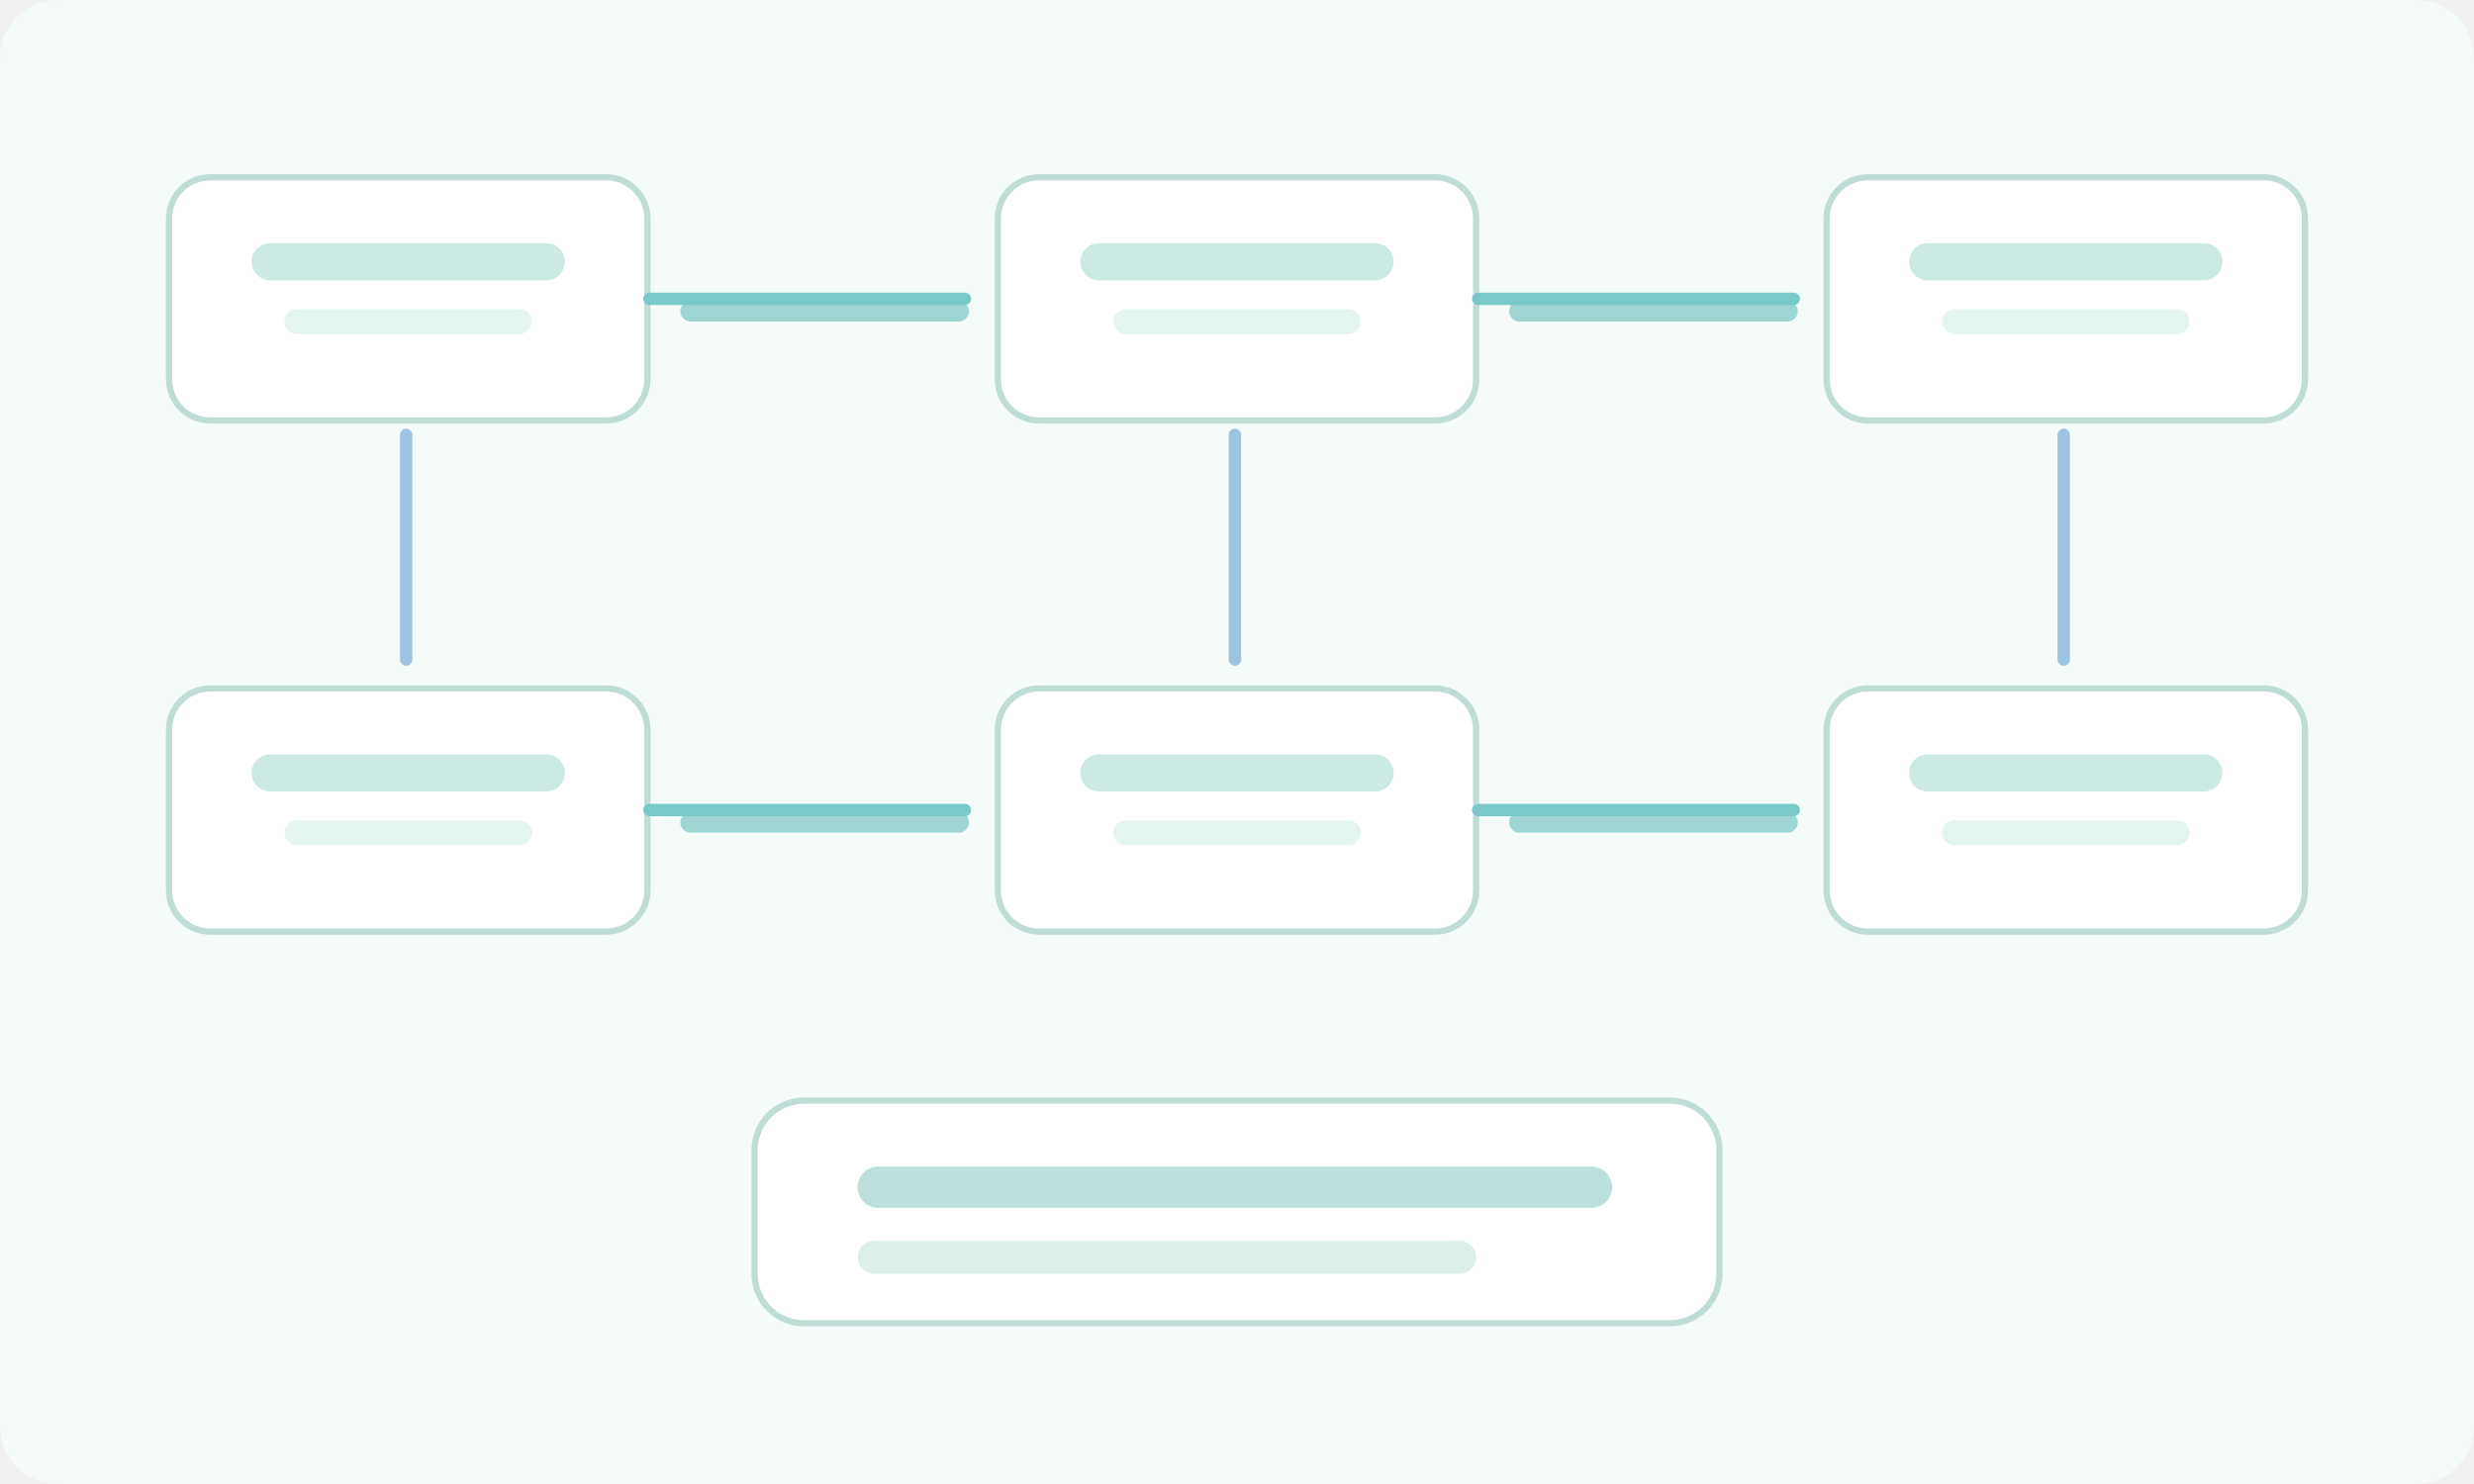
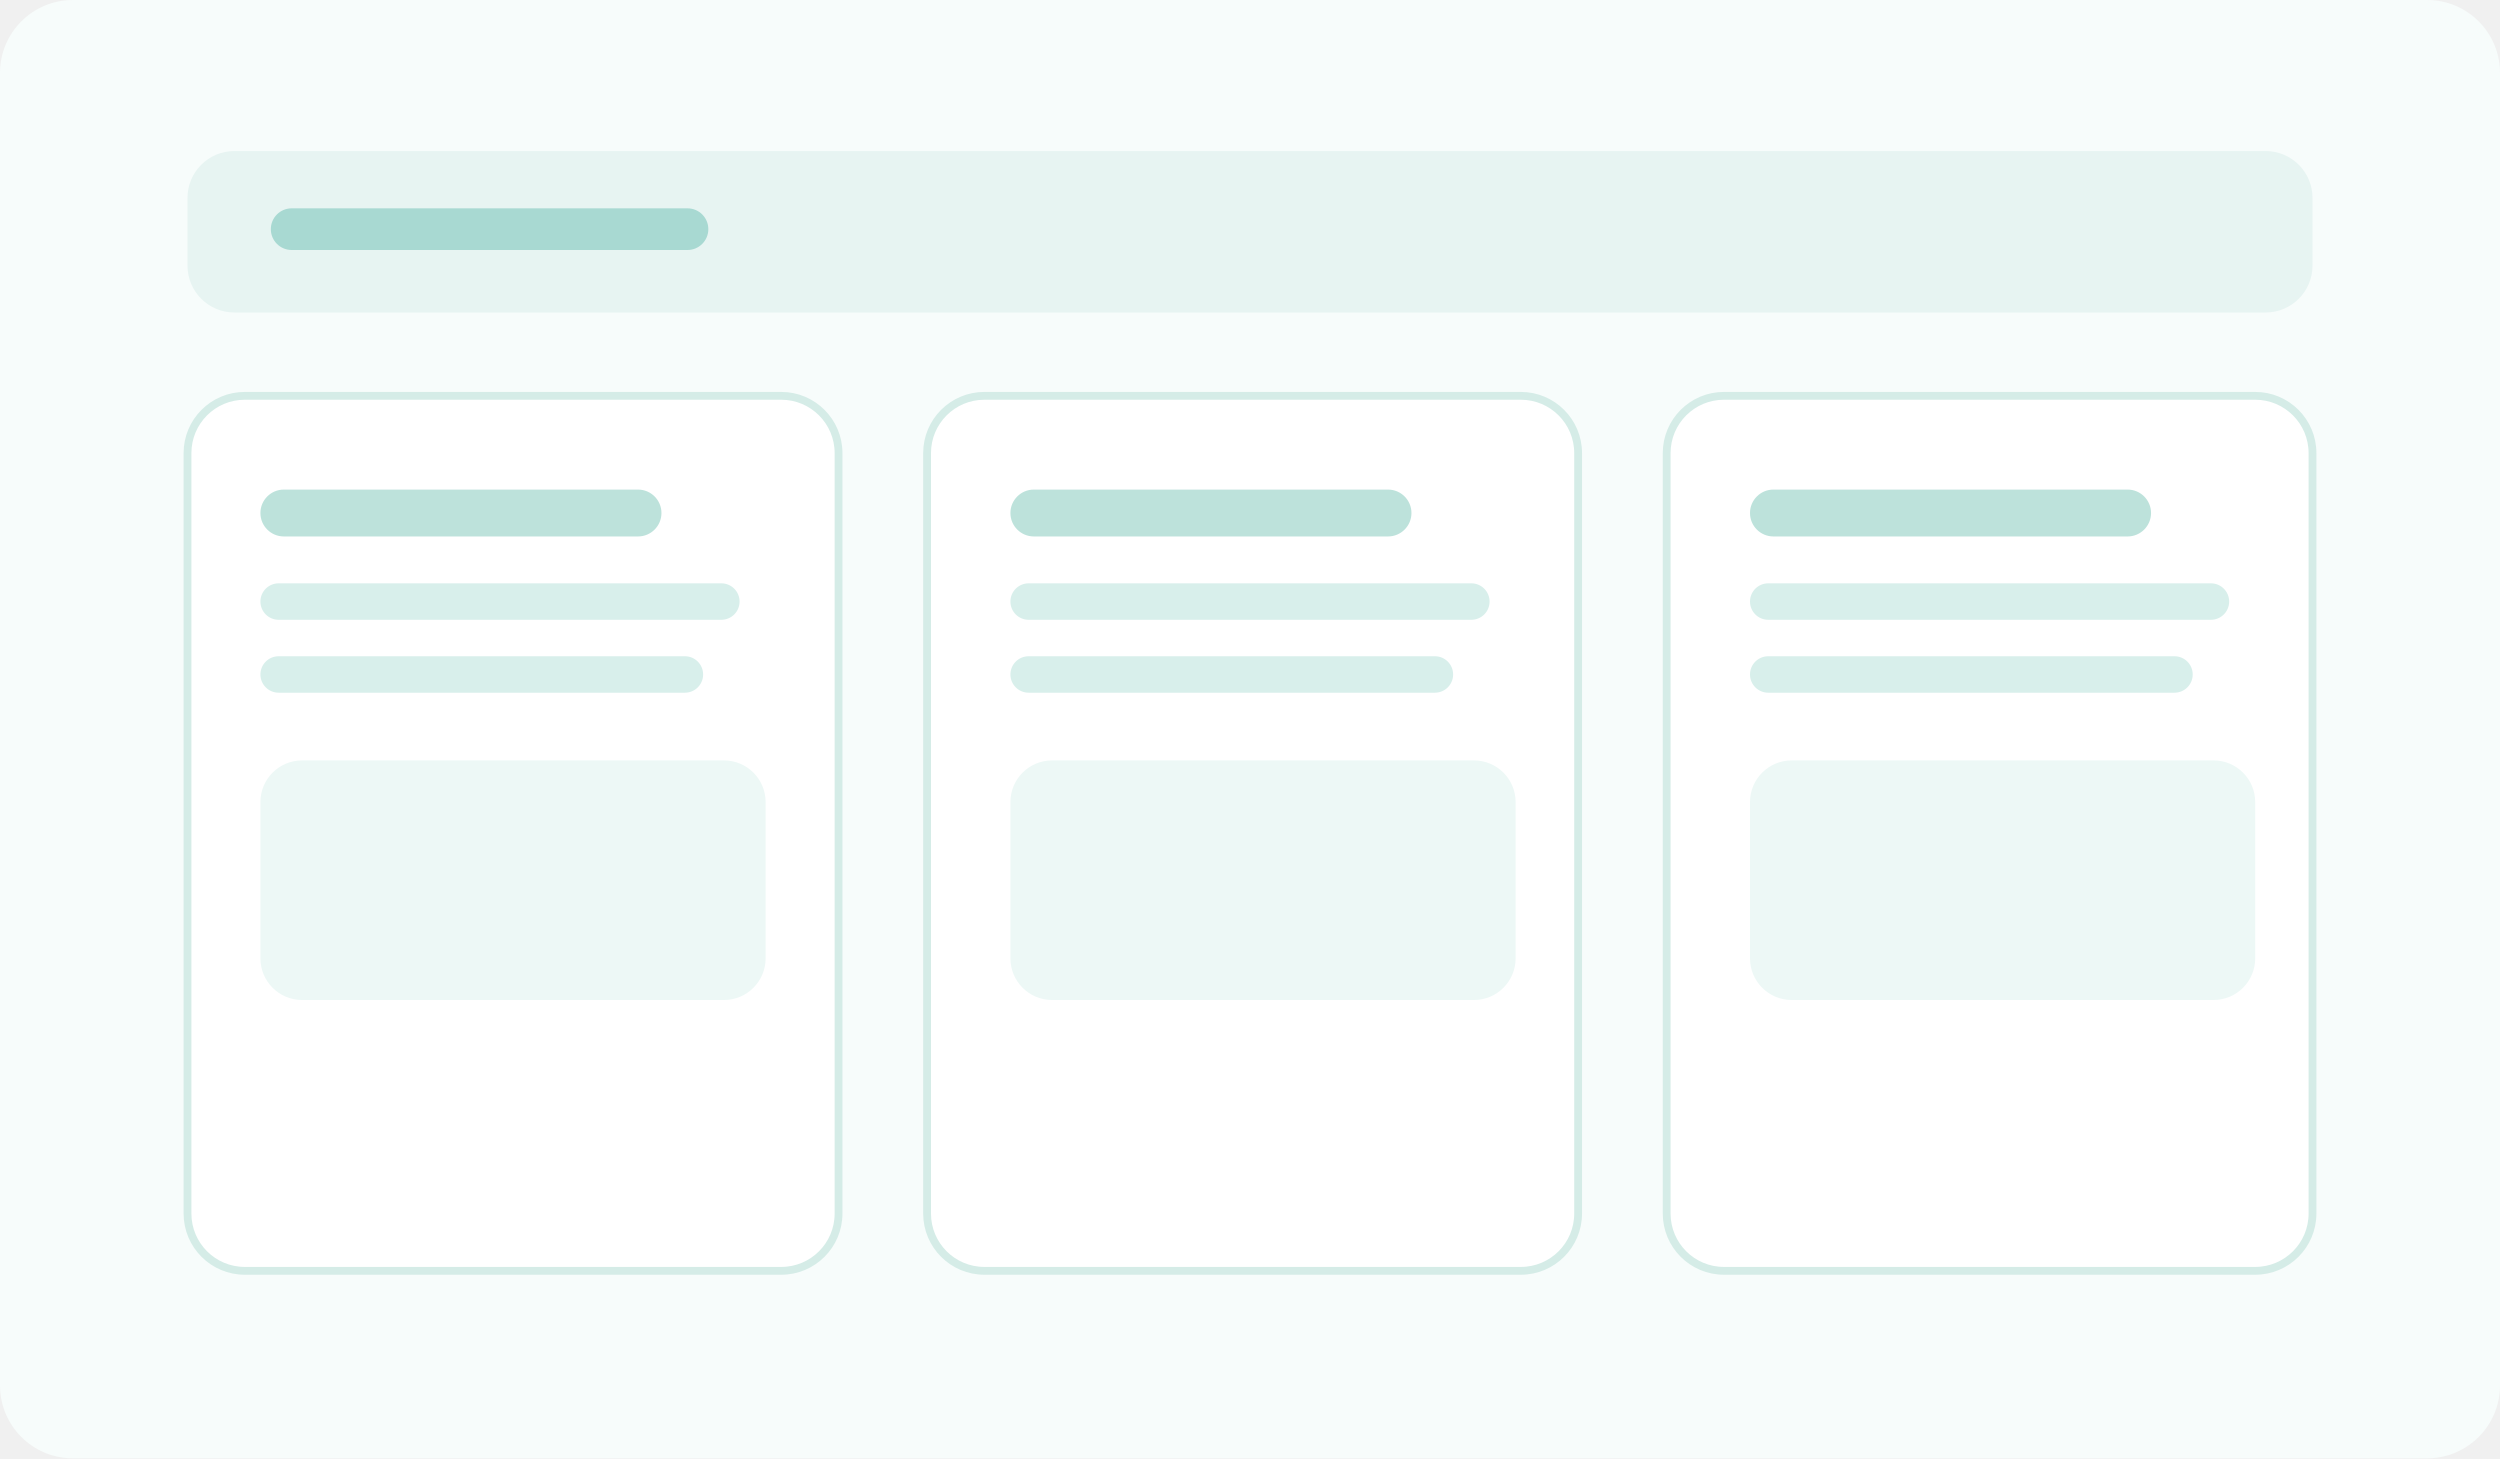
- <svg xmlns="http://www.w3.org/2000/svg" width="1200" height="720" viewBox="0 0 1200 720" fill="none">
-   <rect width="1200" height="720" rx="28" fill="#F4FBF8" />
-   <rect x="82" y="86" width="232" height="118" rx="20" fill="#FFFFFF" stroke="#BFDCD7" stroke-width="3" />
-   <rect x="484" y="86" width="232" height="118" rx="20" fill="#FFFFFF" stroke="#BFDCD7" stroke-width="3" />
-   <rect x="886" y="86" width="232" height="118" rx="20" fill="#FFFFFF" stroke="#BFDCD7" stroke-width="3" />
-   <rect x="82" y="334" width="232" height="118" rx="20" fill="#FFFFFF" stroke="#BFDCD7" stroke-width="3" />
-   <rect x="484" y="334" width="232" height="118" rx="20" fill="#FFFFFF" stroke="#BFDCD7" stroke-width="3" />
-   <rect x="886" y="334" width="232" height="118" rx="20" fill="#FFFFFF" stroke="#BFDCD7" stroke-width="3" />
-   <rect x="330" y="146" width="140" height="10" rx="5" fill="#9FD6D3" />
-   <rect x="732" y="146" width="140" height="10" rx="5" fill="#9FD6D3" />
-   <rect x="330" y="394" width="140" height="10" rx="5" fill="#9FD6D3" />
-   <rect x="732" y="394" width="140" height="10" rx="5" fill="#9FD6D3" />
-   <path d="M315 145H468" stroke="#78C9C7" stroke-width="6" stroke-linecap="round" />
-   <path d="M717 145H870" stroke="#78C9C7" stroke-width="6" stroke-linecap="round" />
-   <path d="M315 393H468" stroke="#78C9C7" stroke-width="6" stroke-linecap="round" />
-   <path d="M717 393H870" stroke="#78C9C7" stroke-width="6" stroke-linecap="round" />
-   <path d="M197 211V320" stroke="#9CC4E2" stroke-width="6" stroke-linecap="round" />
-   <path d="M599 211V320" stroke="#9CC4E2" stroke-width="6" stroke-linecap="round" />
-   <path d="M1001 211V320" stroke="#9CC4E2" stroke-width="6" stroke-linecap="round" />
-   <rect x="122" y="118" width="152" height="18" rx="9" fill="#CDE9E4" />
-   <rect x="524" y="118" width="152" height="18" rx="9" fill="#CDE9E4" />
-   <rect x="926" y="118" width="152" height="18" rx="9" fill="#CDE9E4" />
-   <rect x="122" y="366" width="152" height="18" rx="9" fill="#CDE9E4" />
-   <rect x="524" y="366" width="152" height="18" rx="9" fill="#CDE9E4" />
-   <rect x="926" y="366" width="152" height="18" rx="9" fill="#CDE9E4" />
-   <rect x="138" y="150" width="120" height="12" rx="6" fill="#E4F4F0" />
-   <rect x="540" y="150" width="120" height="12" rx="6" fill="#E4F4F0" />
-   <rect x="942" y="150" width="120" height="12" rx="6" fill="#E4F4F0" />
-   <rect x="138" y="398" width="120" height="12" rx="6" fill="#E4F4F0" />
-   <rect x="540" y="398" width="120" height="12" rx="6" fill="#E4F4F0" />
-   <rect x="942" y="398" width="120" height="12" rx="6" fill="#E4F4F0" />
-   <rect x="366" y="534" width="468" height="108" rx="24" fill="#FFFFFF" stroke="#BFDCD7" stroke-width="3" />
-   <rect x="416" y="566" width="366" height="20" rx="10" fill="#BCE0DB" />
-   <rect x="416" y="602" width="300" height="16" rx="8" fill="#DDEFEA" />
+ <svg xmlns="http://www.w3.org/2000/svg" width="960" height="560" viewBox="0 0 960 560" fill="none">
+   <rect width="960" height="560" rx="28" fill="#F7FCFB" />
+   <rect x="72" y="58" width="816" height="62" rx="18" fill="#E7F4F2" />
+   <rect x="104" y="80" width="168" height="16" rx="8" fill="#A8D9D2" />
+   <rect x="72" y="152" width="250" height="336" rx="22" fill="#FFFFFF" stroke="#D5ECE7" stroke-width="3" />
+   <rect x="356" y="152" width="250" height="336" rx="22" fill="#FFFFFF" stroke="#D5ECE7" stroke-width="3" />
+   <rect x="640" y="152" width="248" height="336" rx="22" fill="#FFFFFF" stroke="#D5ECE7" stroke-width="3" />
+   <rect x="100" y="188" width="154" height="18" rx="9" fill="#BDE2DB" />
+   <rect x="100" y="224" width="184" height="14" rx="7" fill="#D8EFEB" />
+   <rect x="100" y="252" width="170" height="14" rx="7" fill="#D8EFEB" />
+   <rect x="100" y="292" width="194" height="92" rx="16" fill="#EDF8F6" />
+   <rect x="388" y="188" width="154" height="18" rx="9" fill="#BDE2DB" />
+   <rect x="388" y="224" width="184" height="14" rx="7" fill="#D8EFEB" />
+   <rect x="388" y="252" width="170" height="14" rx="7" fill="#D8EFEB" />
+   <rect x="388" y="292" width="194" height="92" rx="16" fill="#EDF8F6" />
+   <rect x="672" y="188" width="154" height="18" rx="9" fill="#BDE2DB" />
+   <rect x="672" y="224" width="184" height="14" rx="7" fill="#D8EFEB" />
+   <rect x="672" y="252" width="170" height="14" rx="7" fill="#D8EFEB" />
+   <rect x="672" y="292" width="194" height="92" rx="16" fill="#EDF8F6" />
</svg>
